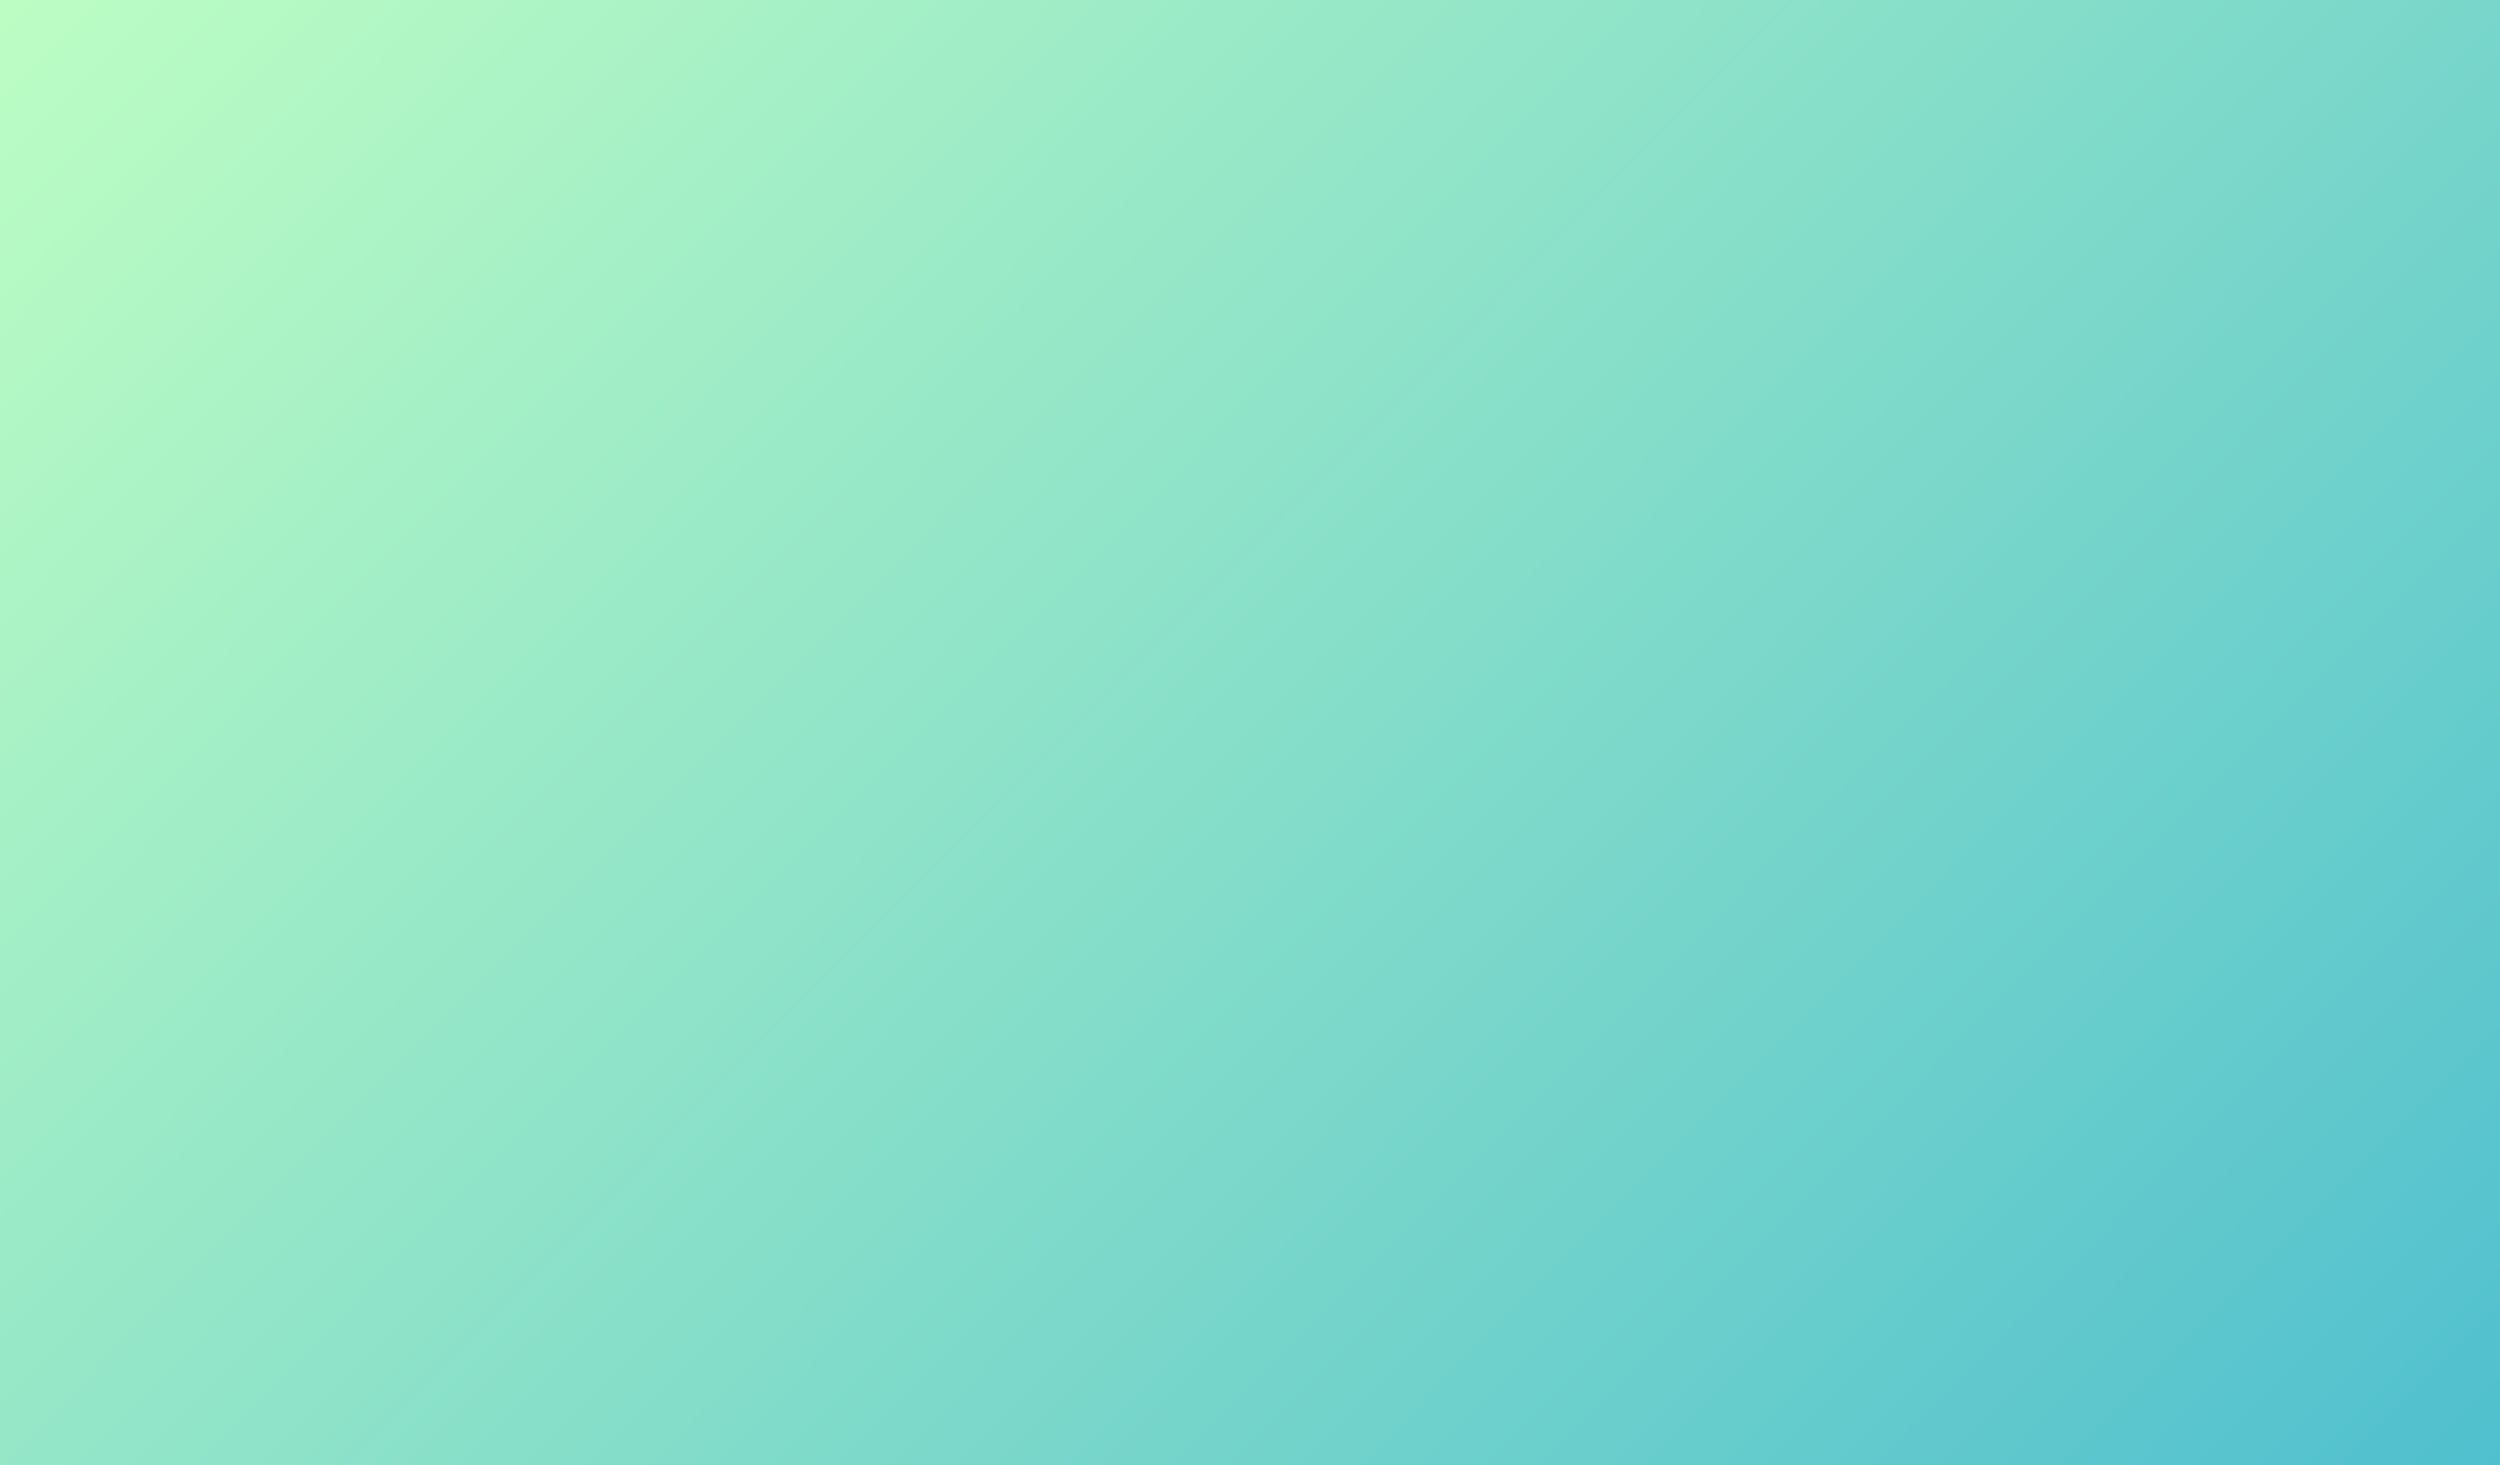
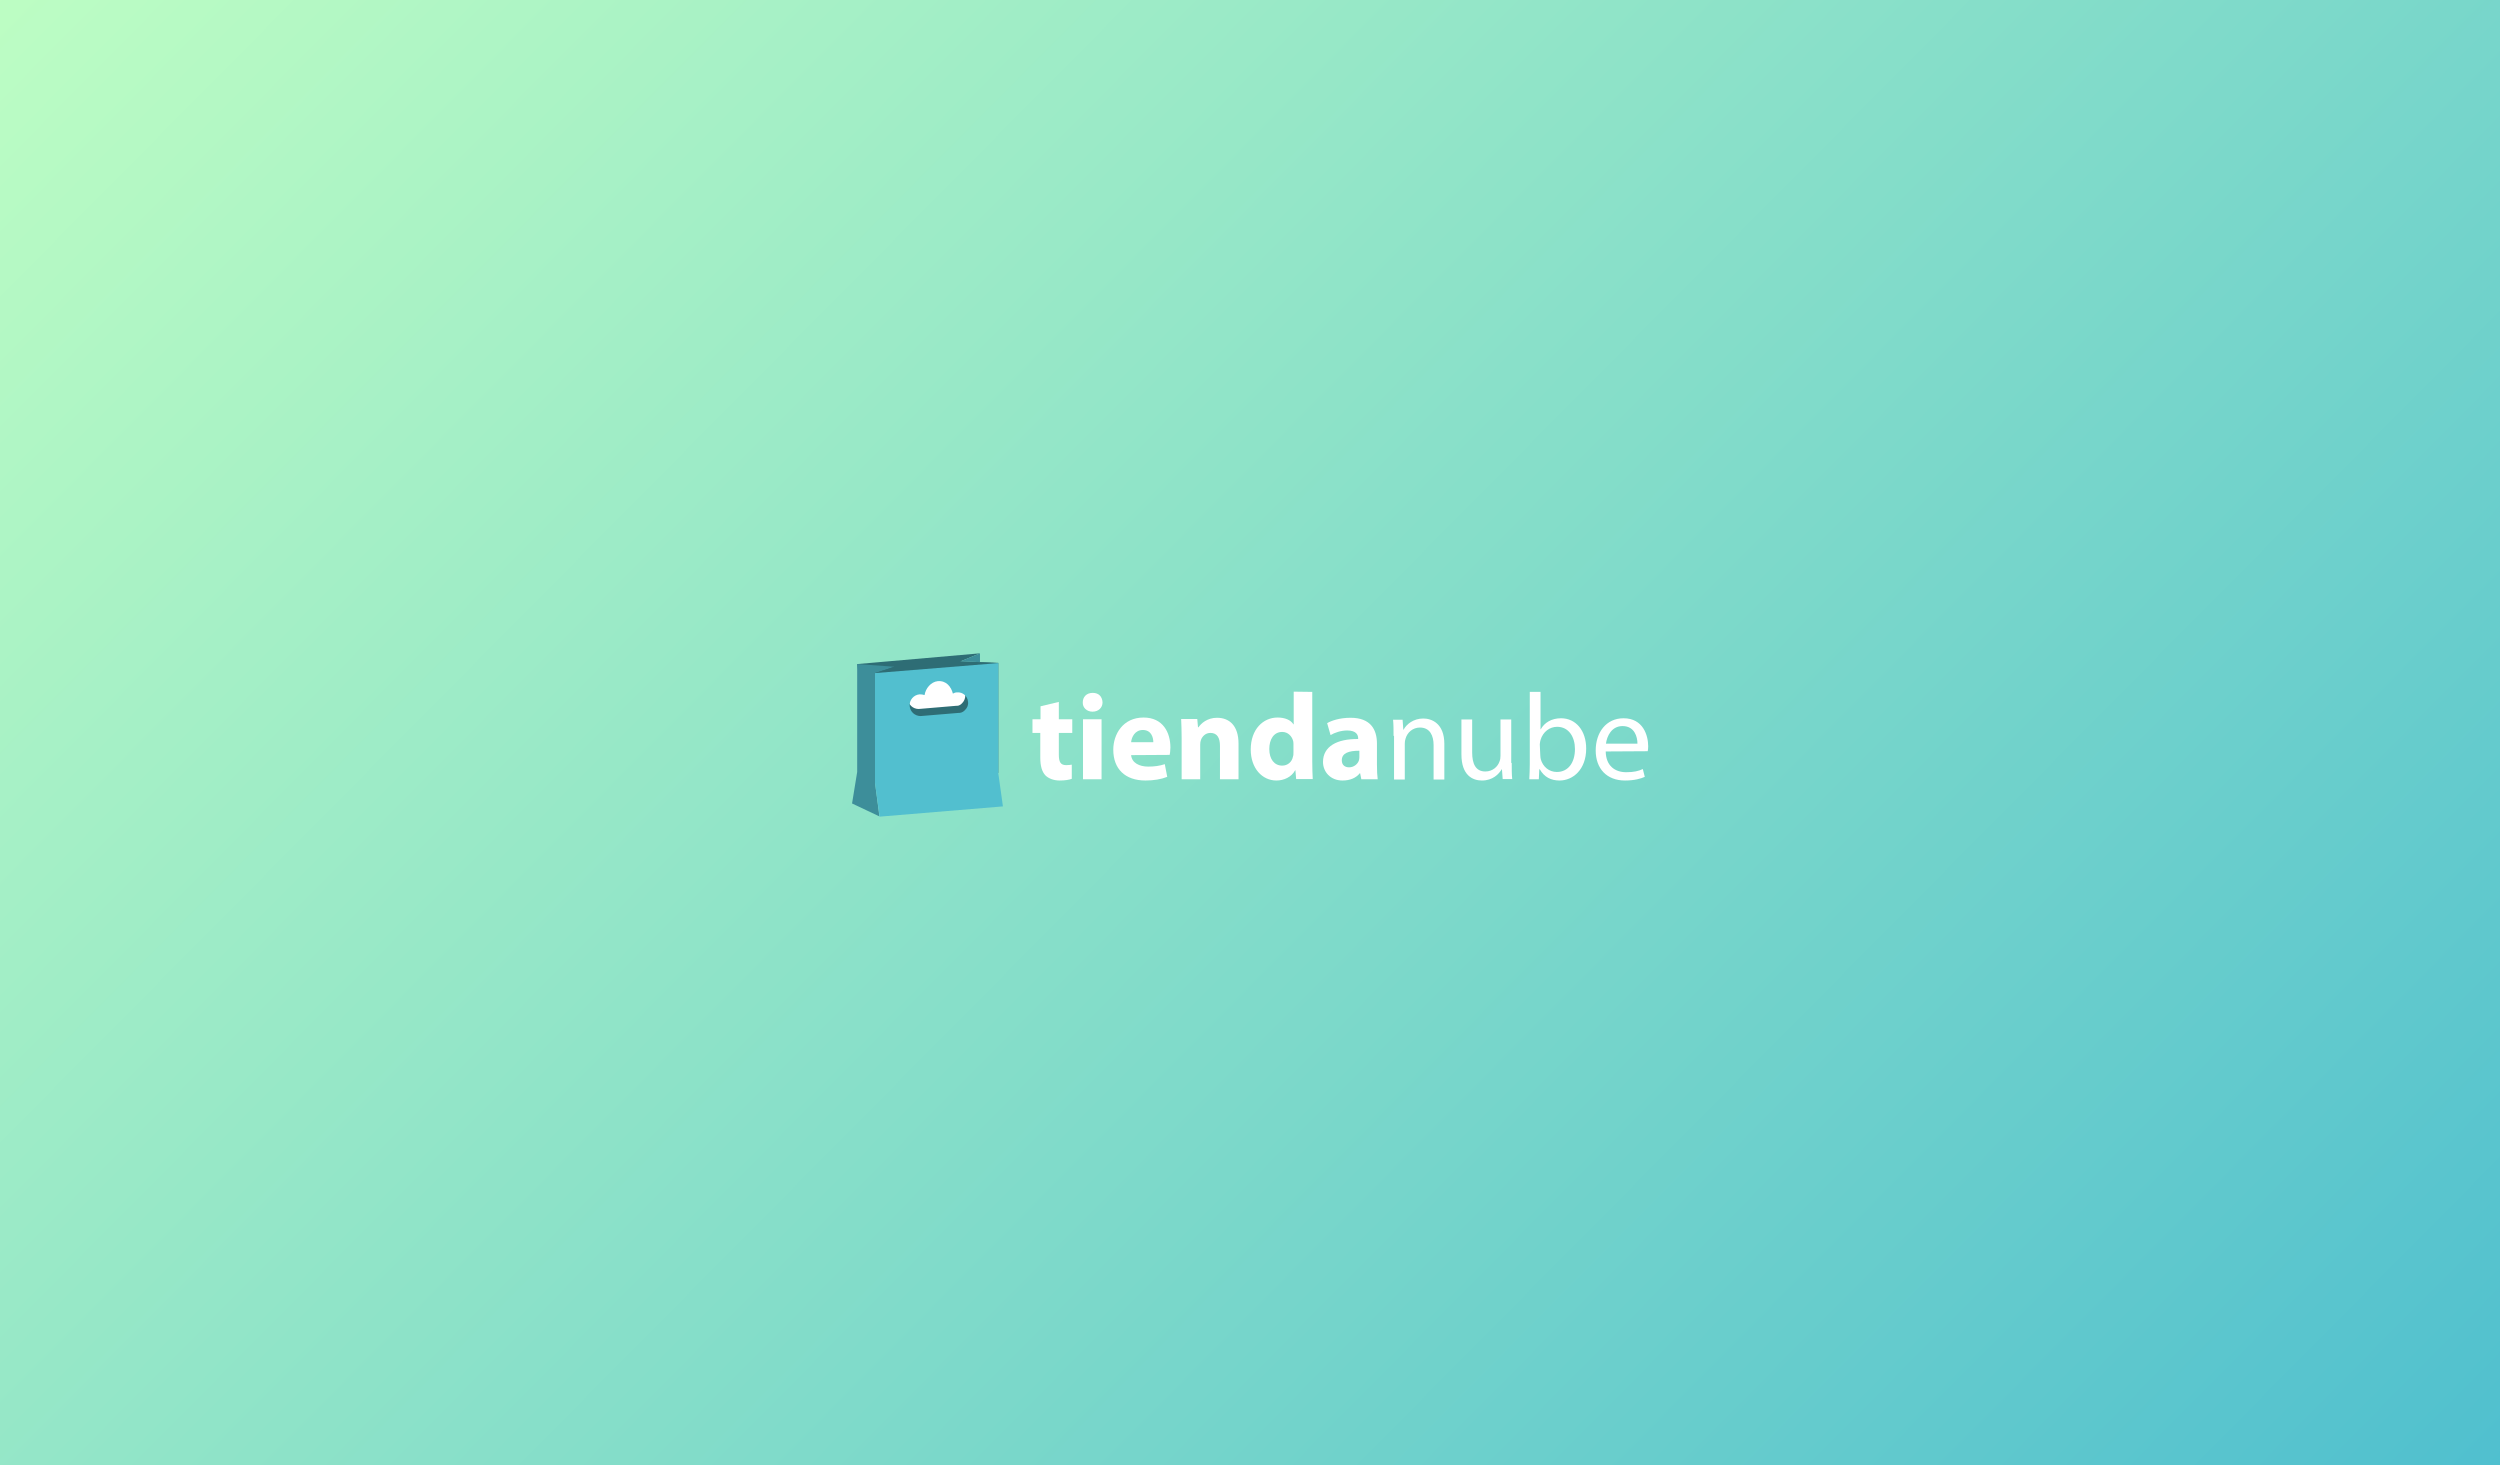
- <svg xmlns="http://www.w3.org/2000/svg" version="1.1" id="Capa_1" x="0px" y="0px" viewBox="0 0 1024 600" enable-background="new 0 0 1024 600" xml:space="preserve">
-   <linearGradient id="SVGID_1_" gradientUnits="userSpaceOnUse" x1="943.454" y1="728.382" x2="77.156" y2="-129.741">
+ <svg xmlns="http://www.w3.org/2000/svg" version="1.1" id="Capa_1" x="0px" y="0px" viewBox="0 0 1024 600" style="enable-background:new 0 0 1024 600;" xml:space="preserve">
+   <style type="text/css">
+ 	.st0{fill:url(#SVGID_1_);}
+ 	.st1{fill:#FFFFFF;}
+ 	.st2{fill:#2E6D75;}
+ 	.st3{fill:#3D8E9A;}
+ 	.st4{fill:#52BFCF;}
+ </style>
+   <linearGradient id="SVGID_1_" gradientUnits="userSpaceOnUse" x1="943.479" y1="-126.357" x2="77.195" y2="731.752" gradientTransform="matrix(1 0 0 -1 0 602)">
    <stop offset="0" style="stop-color:#4DBECF" />
    <stop offset="1" style="stop-color:#C0FFC3" />
  </linearGradient>
-   <rect x="-31" y="-17.2" fill="url(#SVGID_1_)" width="1086" height="636.3" />
+   <rect x="-31" y="-17.2" class="st0" width="1086" height="636.3" />
+   <g>
+     <g>
+       <path class="st1" d="M433.7,287.5v7.1h5.5v5.6h-5.5v8.9c0,3,0.7,4.3,3,4.3c1,0,1.7-0.1,2.3-0.2v5.8c-1,0.4-2.8,0.7-5,0.7    c-2.5,0-4.6-0.9-5.8-2.1c-1.4-1.5-2.1-3.8-2.1-7.3v-10.1h-3.2v-5.6h3.3v-5.3L433.7,287.5z" />
+       <path class="st1" d="M451.6,287.7c0,2.1-1.6,3.8-4.1,3.8c-2.4,0-4.1-1.7-4-3.8c0-2.2,1.5-3.9,4.1-3.9S451.5,285.5,451.6,287.7z     M443.6,319.2v-24.6h7.6v24.6H443.6z" />
+       <path class="st1" d="M463.3,309.3c0.3,3.2,3.4,4.7,7,4.7c2.6,0,4.7-0.3,6.8-1l1,5.2c-2.5,1-5.6,1.5-8.9,1.5    c-8.4,0-13.2-4.8-13.2-12.6c0-6.3,3.9-13.2,12.4-13.2c8,0,11,6.2,11,12.3c0,1.3-0.2,2.5-0.3,3L463.3,309.3L463.3,309.3z     M472.4,304c0-1.9-0.8-5-4.3-5c-3.2,0-4.6,2.9-4.8,5H472.4z" />
+       <path class="st1" d="M484,302.4c0-3.1-0.1-5.7-0.2-7.9h6.6l0.3,3.4h0.2c1-1.5,3.5-3.9,7.6-3.9c5.1,0,8.8,3.3,8.8,10.6v14.6h-7.6    v-13.7c0-3.2-1.1-5.3-3.9-5.3c-2.1,0-3.4,1.5-3.9,2.9c-0.2,0.5-0.3,1.2-0.3,1.9v14.2H484V302.4L484,302.4z" />
+       <path class="st1" d="M537.5,283.4v28.4c0,2.8,0.1,5.7,0.2,7.3h-6.8l-0.3-3.6h-0.1c-1.5,2.8-4.6,4.2-7.7,4.2    c-5.8,0-10.5-5-10.5-12.7c0-8.3,5.1-13.1,11-13.1c3,0,5.4,1,6.5,2.8h0.1v-13.4L537.5,283.4L537.5,283.4z M529.8,305    c0-0.4,0-1-0.1-1.4c-0.5-2-2.1-3.8-4.5-3.8c-3.5,0-5.3,3.1-5.3,7c0,4.2,2.1,6.8,5.3,6.8c2.2,0,4-1.5,4.4-3.7    c0.2-0.5,0.2-1.1,0.2-1.8L529.8,305L529.8,305z" />
+       <path class="st1" d="M557.6,319.2l-0.5-2.5H557c-1.6,2-4.1,3-7.1,3c-5,0-8-3.6-8-7.6c0-6.4,5.8-9.5,14.4-9.4v-0.3    c0-1.3-0.7-3.2-4.5-3.2c-2.5,0-5.2,0.9-6.8,1.9l-1.4-4.9c1.7-1,5.1-2.2,9.6-2.2c8.2,0,10.8,4.8,10.8,10.6v8.6c0,2.4,0.1,4.6,0.3,6    H557.6L557.6,319.2z M556.7,307.5c-4.1,0-7.1,0.9-7.1,3.9c0,2,1.3,2.9,3,2.9c1.9,0,3.5-1.3,4-2.8c0.1-0.4,0.2-0.8,0.2-1.3v-2.7    H556.7z" />
+       <path class="st1" d="M570.8,301.4c0-2.5,0-4.6-0.2-6.6h3.9l0.3,4.1h0.1c1.2-2.3,4.1-4.6,8.1-4.6c3.4,0,8.6,2,8.6,10.4v14.6h-4.4    v-14.1c0-3.9-1.5-7.2-5.6-7.2c-2.9,0-5.2,2-5.9,4.6c-0.2,0.5-0.3,1.3-0.3,2v14.7H571v-17.9H570.8z" />
+       <path class="st1" d="M619.2,312.5c0,2.5,0,4.7,0.2,6.6h-3.9l-0.3-4h-0.1c-1.2,2-3.7,4.6-8.1,4.6c-3.8,0-8.4-2.1-8.4-10.7v-14.3    h4.4v13.5c0,4.6,1.4,7.8,5.4,7.8c3,0,5.1-2,5.8-4.1c0.3-0.7,0.4-1.5,0.4-2.3v-14.9h4.4v17.8H619.2z" />
+       <path class="st1" d="M626.4,319.2c0.1-1.7,0.2-4.1,0.2-6.3v-29.5h4.4v15.3h0.1c1.5-2.7,4.4-4.5,8.3-4.5c6.1,0,10.3,5.1,10.3,12.4    c0,8.7-5.5,13.1-10.9,13.1c-3.5,0-6.3-1.4-8.1-4.6h-0.2l-0.2,4.1H626.4L626.4,319.2z M630.9,309.4c0,0.5,0.1,1.1,0.2,1.6    c0.9,3.1,3.4,5.2,6.6,5.2c4.6,0,7.4-3.8,7.4-9.4c0-4.9-2.5-9.1-7.3-9.1c-3,0-5.8,2-6.8,5.4c-0.1,0.5-0.3,1.1-0.3,1.8L630.9,309.4    L630.9,309.4z" />
+       <path class="st1" d="M657.7,307.8c0.1,6,3.9,8.5,8.4,8.5c3.2,0,5.1-0.5,6.8-1.3l0.8,3.2c-1.5,0.7-4.2,1.5-8.1,1.5    c-7.5,0-12-4.9-12-12.3s4.3-13.2,11.4-13.2c8,0,10.1,7,10.1,11.5c0,0.9-0.1,1.6-0.2,2L657.7,307.8L657.7,307.8z M670.7,304.6    c0-2.8-1.2-7.2-6.1-7.2c-4.5,0-6.4,4.1-6.8,7.2C657.8,304.6,670.7,304.6,670.7,304.6z" />
+     </g>
+     <g>
+       <path class="st1" d="M396.9,301.7h-26.7c-2,0-3.5-1.6-3.5-3.5V282c0-2,1.6-3.5,3.5-3.5h26.7c2,0,3.5,1.6,3.5,3.5v16.2    C400.5,300.1,398.9,301.7,396.9,301.7z" />
+       <g>
+         <g>
+           <path class="st2" d="M393.4,270.9l8-3.3l-50.3,4.4l7.3,48.6l50.5-4v-45.1L393.4,270.9z M394.1,288c-0.5,0.6-1.3,1.1-2.1,1.1      h-0.4l-15.3,1.3l0,0c-2.3,0-4.2-1.7-4.4-4c-0.2-2.4,1.6-4.5,4-4.7c0.7-0.1,1.4,0.1,2,0.3c0.4-2.6,2.5-4.7,5.3-4.9      c2.9-0.2,5.4,1.7,6.1,4.4c0.5-0.3,1-0.5,1.7-0.5c2.3-0.2,4.3,1.5,4.4,3.8C395.4,286.1,394.9,287.2,394.1,288z" />
+           <polygon class="st3" points="351.1,272 351.1,316.2 349,329.1 360.2,334.4 358.4,320.6 358.4,275.7 366.3,273.1     " />
+           <polygon class="st2" points="393.4,270.9 393.4,272.8 408.9,271.6     " />
+           <polygon class="st3" points="401.4,267.6 401.4,271.2 393.4,270.9     " />
+           <polygon class="st2" points="366.3,275 366.3,273.1 358.4,275.7     " />
+           <g>
+             <path class="st4" d="M408.9,316.7v-45.1l-50.5,4.1v45l1.9,13.8l50.5-4.2L408.9,316.7z M395.3,290.8c-0.5,0.6-1.3,1.1-2.2,1.2       h-0.4l0,0l0,0l-15.6,1.3l0,0c-2.3,0-4.3-1.7-4.5-4.1s1.6-4.6,4.1-4.8c0.7,0,1.4,0.1,2,0.3c0.4-2.7,2.6-5.4,5.4-5.7       c3.5-0.3,5.5,2.3,6.2,5.1c0.5-0.3,1.1-0.5,1.7-0.5c2.3-0.2,4.3,1.5,4.5,3.8C396.7,288.8,396.2,289.9,395.3,290.8z" />
+           </g>
+         </g>
+       </g>
+     </g>
+   </g>
</svg>
